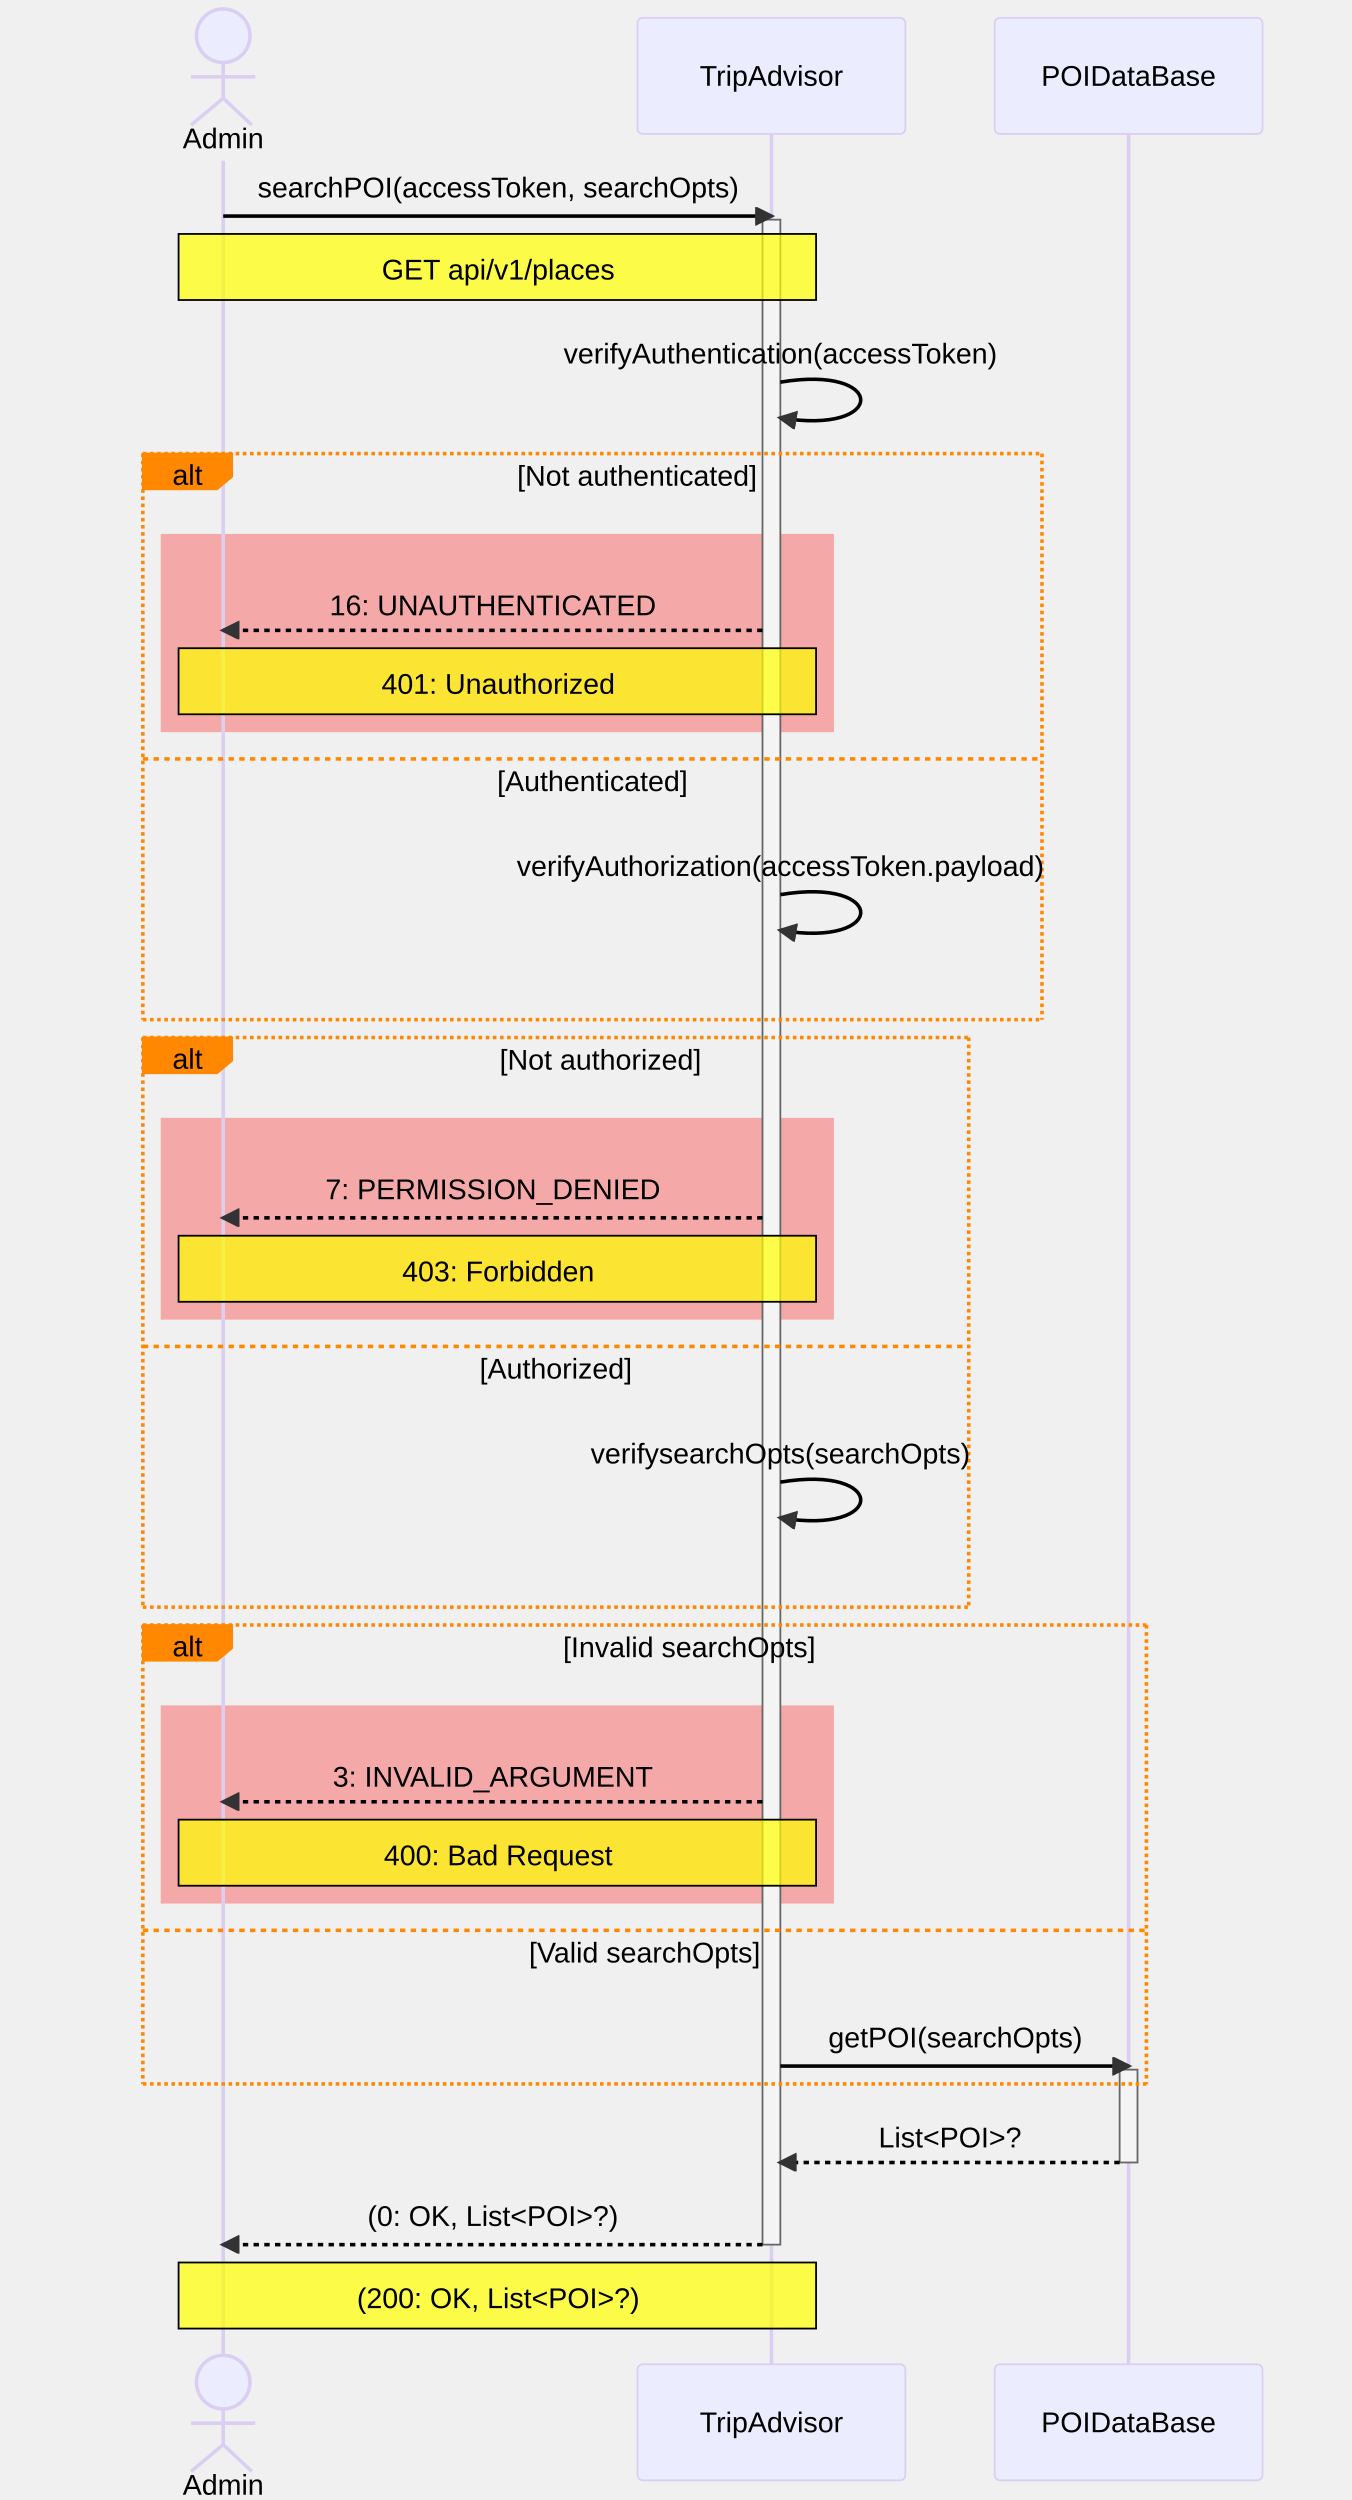
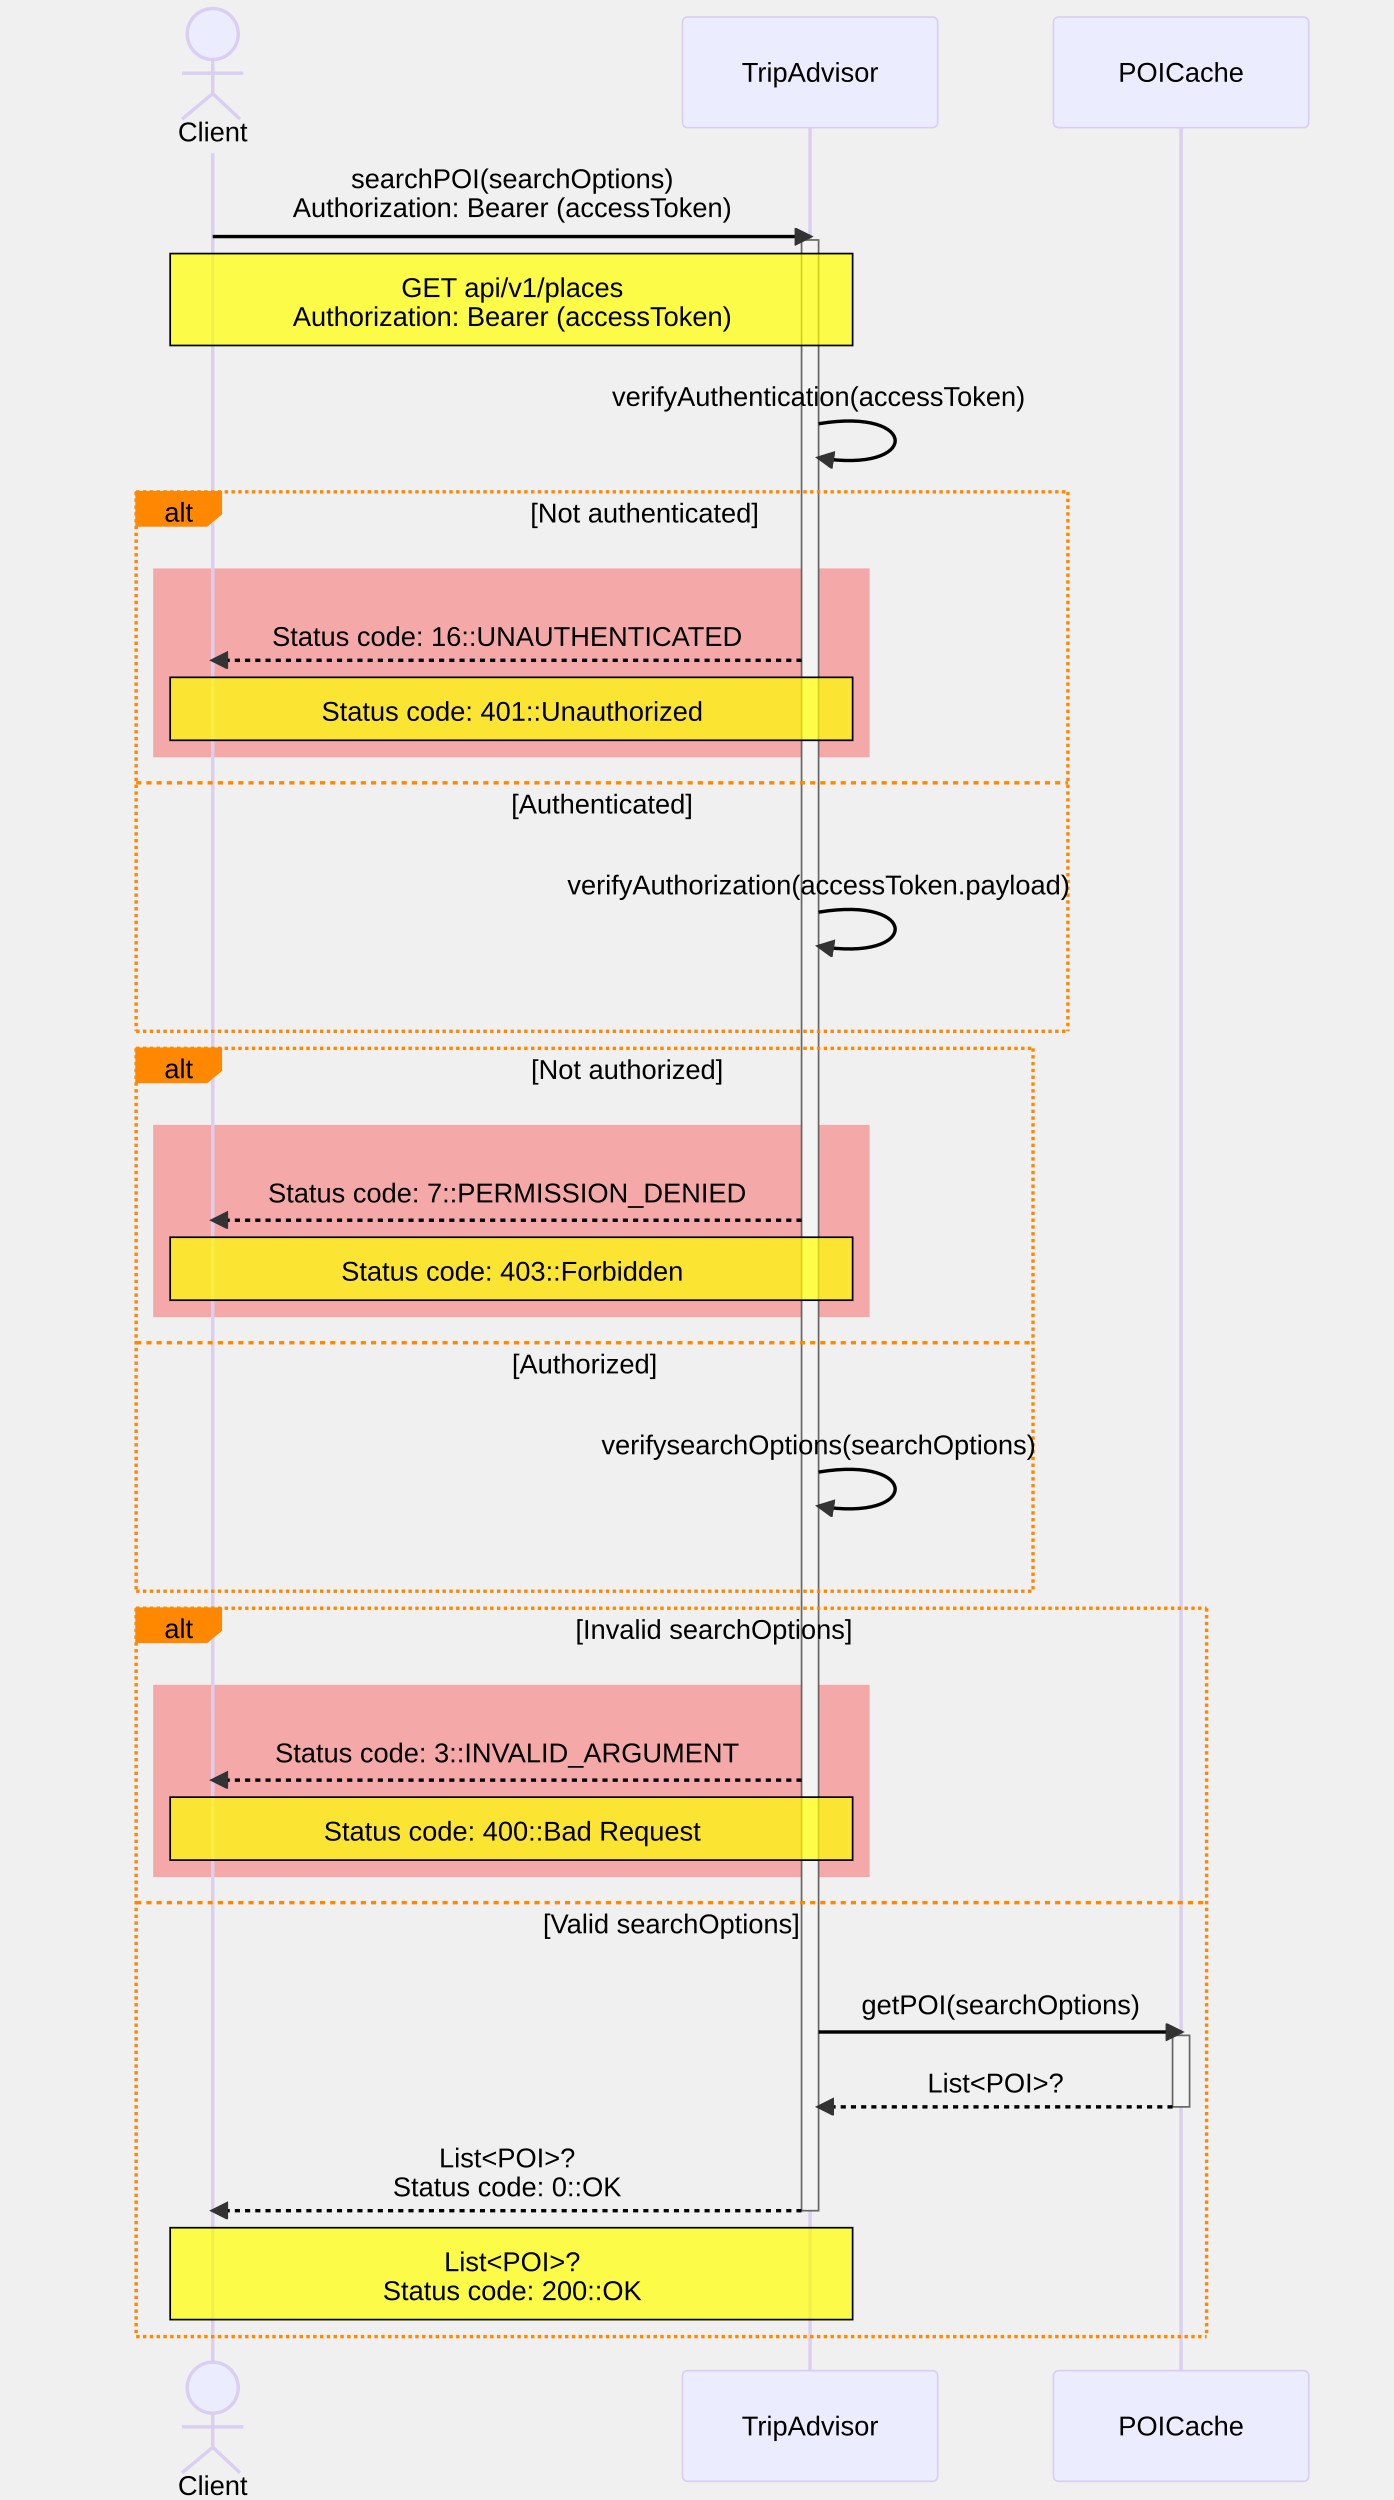
- <svg xmlns="http://www.w3.org/2000/svg" aria-roledescription="sequence" viewBox="-50 -10 757 1400" style="max-width: 757px; background-color: white;" width="100%" id="mermaid-1677500762361">
-   <rect class="rect" height="111" width="377" fill="rgba(255, 0, 0, 0.3)" y="945" x="40" />
-   <rect class="rect" height="113" width="377" fill="rgba(255, 0, 0, 0.3)" y="616" x="40" />
-   <rect class="rect" height="111" width="377" fill="rgba(255, 0, 0, 0.3)" y="289" x="40" />
-   <style>#mermaid-1677500762361{font-family:"trebuchet ms",verdana,arial,sans-serif;font-size:16px;fill:#333;}#mermaid-1677500762361 .error-icon{fill:#552222;}#mermaid-1677500762361 .error-text{fill:#552222;stroke:#552222;}#mermaid-1677500762361 .edge-thickness-normal{stroke-width:2px;}#mermaid-1677500762361 .edge-thickness-thick{stroke-width:3.5px;}#mermaid-1677500762361 .edge-pattern-solid{stroke-dasharray:0;}#mermaid-1677500762361 .edge-pattern-dashed{stroke-dasharray:3;}#mermaid-1677500762361 .edge-pattern-dotted{stroke-dasharray:2;}#mermaid-1677500762361 .marker{fill:#333333;stroke:#333333;}#mermaid-1677500762361 .marker.cross{stroke:#333333;}#mermaid-1677500762361 svg{font-family:"trebuchet ms",verdana,arial,sans-serif;font-size:16px;}#mermaid-1677500762361 .actor{stroke:hsl(259.626, 59.777%, 87.902%);fill:#ECECFF;}#mermaid-1677500762361 text.actor&gt;tspan{fill:black;stroke:none;}#mermaid-1677500762361 .actor-line{stroke:grey;}#mermaid-1677500762361 .messageLine0{stroke-width:1.5;stroke-dasharray:none;stroke:#333;}#mermaid-1677500762361 .messageLine1{stroke-width:1.5;stroke-dasharray:2,2;stroke:#333;}#mermaid-1677500762361 #arrowhead path{fill:#333;stroke:#333;}#mermaid-1677500762361 .sequenceNumber{fill:white;}#mermaid-1677500762361 #sequencenumber{fill:#333;}#mermaid-1677500762361 #crosshead path{fill:#333;stroke:#333;}#mermaid-1677500762361 .messageText{fill:#333;stroke:none;}#mermaid-1677500762361 .labelBox{stroke:hsl(259.626, 59.777%, 87.902%);fill:#ECECFF;}#mermaid-1677500762361 .labelText,#mermaid-1677500762361 .labelText&gt;tspan{fill:black;stroke:none;}#mermaid-1677500762361 .loopText,#mermaid-1677500762361 .loopText&gt;tspan{fill:black;stroke:none;}#mermaid-1677500762361 .loopLine{stroke-width:2px;stroke-dasharray:2,2;stroke:hsl(259.626, 59.777%, 87.902%);fill:hsl(259.626, 59.777%, 87.902%);}#mermaid-1677500762361 .note{stroke:#aaaa33;fill:#fff5ad;}#mermaid-1677500762361 .noteText,#mermaid-1677500762361 .noteText&gt;tspan{fill:black;stroke:none;}#mermaid-1677500762361 .activation0{fill:#f4f4f4;stroke:#666;}#mermaid-1677500762361 .activation1{fill:#f4f4f4;stroke:#666;}#mermaid-1677500762361 .activation2{fill:#f4f4f4;stroke:#666;}#mermaid-1677500762361 .actorPopupMenu{position:absolute;}#mermaid-1677500762361 .actorPopupMenuPanel{position:absolute;fill:#ECECFF;box-shadow:0px 8px 16px 0px rgba(0,0,0,0.2);filter:drop-shadow(3px 5px 2px rgb(0 0 0 / 0.4));}#mermaid-1677500762361 .actor-man line{stroke:hsl(259.626, 59.777%, 87.902%);fill:#ECECFF;}#mermaid-1677500762361 .actor-man circle,#mermaid-1677500762361 line{stroke:hsl(259.626, 59.777%, 87.902%);fill:#ECECFF;stroke-width:2px;}#mermaid-1677500762361 :root{--mermaid-font-family:"trebuchet ms",verdana,arial,sans-serif;}</style>
+ <svg xmlns="http://www.w3.org/2000/svg" aria-roledescription="sequence" viewBox="-50 -10 819 1469" style="max-width: 819px; background-color: white;" width="100%" id="mermaid-1678022593356">
+   <rect class="rect" height="113" width="421" fill="rgba(255, 0, 0, 0.3)" y="980" x="40" />
+   <rect class="rect" height="113" width="421" fill="rgba(255, 0, 0, 0.3)" y="651" x="40" />
+   <rect class="rect" height="111" width="421" fill="rgba(255, 0, 0, 0.3)" y="324" x="40" />
+   <style>#mermaid-1678022593356{font-family:"trebuchet ms",verdana,arial,sans-serif;font-size:16px;fill:#333;}#mermaid-1678022593356 .error-icon{fill:#552222;}#mermaid-1678022593356 .error-text{fill:#552222;stroke:#552222;}#mermaid-1678022593356 .edge-thickness-normal{stroke-width:2px;}#mermaid-1678022593356 .edge-thickness-thick{stroke-width:3.5px;}#mermaid-1678022593356 .edge-pattern-solid{stroke-dasharray:0;}#mermaid-1678022593356 .edge-pattern-dashed{stroke-dasharray:3;}#mermaid-1678022593356 .edge-pattern-dotted{stroke-dasharray:2;}#mermaid-1678022593356 .marker{fill:#333333;stroke:#333333;}#mermaid-1678022593356 .marker.cross{stroke:#333333;}#mermaid-1678022593356 svg{font-family:"trebuchet ms",verdana,arial,sans-serif;font-size:16px;}#mermaid-1678022593356 .actor{stroke:hsl(259.626, 59.777%, 87.902%);fill:#ECECFF;}#mermaid-1678022593356 text.actor&gt;tspan{fill:black;stroke:none;}#mermaid-1678022593356 .actor-line{stroke:grey;}#mermaid-1678022593356 .messageLine0{stroke-width:1.5;stroke-dasharray:none;stroke:#333;}#mermaid-1678022593356 .messageLine1{stroke-width:1.5;stroke-dasharray:2,2;stroke:#333;}#mermaid-1678022593356 #arrowhead path{fill:#333;stroke:#333;}#mermaid-1678022593356 .sequenceNumber{fill:white;}#mermaid-1678022593356 #sequencenumber{fill:#333;}#mermaid-1678022593356 #crosshead path{fill:#333;stroke:#333;}#mermaid-1678022593356 .messageText{fill:#333;stroke:none;}#mermaid-1678022593356 .labelBox{stroke:hsl(259.626, 59.777%, 87.902%);fill:#ECECFF;}#mermaid-1678022593356 .labelText,#mermaid-1678022593356 .labelText&gt;tspan{fill:black;stroke:none;}#mermaid-1678022593356 .loopText,#mermaid-1678022593356 .loopText&gt;tspan{fill:black;stroke:none;}#mermaid-1678022593356 .loopLine{stroke-width:2px;stroke-dasharray:2,2;stroke:hsl(259.626, 59.777%, 87.902%);fill:hsl(259.626, 59.777%, 87.902%);}#mermaid-1678022593356 .note{stroke:#aaaa33;fill:#fff5ad;}#mermaid-1678022593356 .noteText,#mermaid-1678022593356 .noteText&gt;tspan{fill:black;stroke:none;}#mermaid-1678022593356 .activation0{fill:#f4f4f4;stroke:#666;}#mermaid-1678022593356 .activation1{fill:#f4f4f4;stroke:#666;}#mermaid-1678022593356 .activation2{fill:#f4f4f4;stroke:#666;}#mermaid-1678022593356 .actorPopupMenu{position:absolute;}#mermaid-1678022593356 .actorPopupMenuPanel{position:absolute;fill:#ECECFF;box-shadow:0px 8px 16px 0px rgba(0,0,0,0.2);filter:drop-shadow(3px 5px 2px rgb(0 0 0 / 0.4));}#mermaid-1678022593356 .actor-man line{stroke:hsl(259.626, 59.777%, 87.902%);fill:#ECECFF;}#mermaid-1678022593356 .actor-man circle,#mermaid-1678022593356 line{stroke:hsl(259.626, 59.777%, 87.902%);fill:#ECECFF;stroke-width:2px;}#mermaid-1678022593356 :root{--mermaid-font-family:"trebuchet ms",verdana,arial,sans-serif;}</style>
  <g />
  <defs>
    <symbol height="24" width="24" id="computer">
      <path d="M2 2v13h20v-13h-20zm18 11h-16v-9h16v9zm-10.228 6l.466-1h3.524l.467 1h-4.457zm14.228 3h-24l2-6h2.104l-1.33 4h18.45l-1.297-4h2.073l2 6zm-5-10h-14v-7h14v7z" transform="scale(.5)" />
    </symbol>
  </defs>
  <defs>
    <symbol clip-rule="evenodd" fill-rule="evenodd" id="database">
      <path d="M12.258.001l.256.004.255.005.253.008.251.01.249.012.247.015.246.016.242.019.241.02.239.023.236.024.233.027.231.028.229.031.225.032.223.034.22.036.217.038.214.04.211.041.208.043.205.045.201.046.198.048.194.05.191.051.187.053.183.054.18.056.175.057.172.059.168.06.163.061.16.063.155.064.15.066.074.033.073.033.071.034.07.034.069.035.068.035.067.035.066.035.064.036.064.036.062.036.06.036.06.037.058.037.058.037.055.038.055.038.053.038.052.038.051.039.05.039.048.039.047.039.045.04.044.04.043.04.041.04.04.041.039.041.037.041.036.041.034.041.033.042.032.042.03.042.029.042.027.042.026.043.024.043.023.043.021.043.02.043.018.044.017.043.015.044.013.044.012.044.011.045.009.044.007.045.006.045.004.045.002.045.001.045v17l-.001.045-.002.045-.004.045-.006.045-.007.045-.009.044-.011.045-.012.044-.013.044-.015.044-.017.043-.018.044-.02.043-.021.043-.023.043-.024.043-.026.043-.027.042-.029.042-.03.042-.032.042-.033.042-.034.041-.036.041-.037.041-.039.041-.04.041-.041.04-.043.04-.044.04-.045.04-.047.039-.048.039-.05.039-.051.039-.052.038-.053.038-.055.038-.055.038-.058.037-.058.037-.06.037-.06.036-.062.036-.064.036-.064.036-.066.035-.067.035-.068.035-.069.035-.07.034-.071.034-.073.033-.074.033-.15.066-.155.064-.16.063-.163.061-.168.06-.172.059-.175.057-.18.056-.183.054-.187.053-.191.051-.194.05-.198.048-.201.046-.205.045-.208.043-.211.041-.214.04-.217.038-.22.036-.223.034-.225.032-.229.031-.231.028-.233.027-.236.024-.239.023-.241.02-.242.019-.246.016-.247.015-.249.012-.251.01-.253.008-.255.005-.256.004-.258.001-.258-.001-.256-.004-.255-.005-.253-.008-.251-.01-.249-.012-.247-.015-.245-.016-.243-.019-.241-.02-.238-.023-.236-.024-.234-.027-.231-.028-.228-.031-.226-.032-.223-.034-.22-.036-.217-.038-.214-.04-.211-.041-.208-.043-.204-.045-.201-.046-.198-.048-.195-.05-.19-.051-.187-.053-.184-.054-.179-.056-.176-.057-.172-.059-.167-.06-.164-.061-.159-.063-.155-.064-.151-.066-.074-.033-.072-.033-.072-.034-.07-.034-.069-.035-.068-.035-.067-.035-.066-.035-.064-.036-.063-.036-.062-.036-.061-.036-.06-.037-.058-.037-.057-.037-.056-.038-.055-.038-.053-.038-.052-.038-.051-.039-.049-.039-.049-.039-.046-.039-.046-.04-.044-.04-.043-.04-.041-.04-.04-.041-.039-.041-.037-.041-.036-.041-.034-.041-.033-.042-.032-.042-.03-.042-.029-.042-.027-.042-.026-.043-.024-.043-.023-.043-.021-.043-.02-.043-.018-.044-.017-.043-.015-.044-.013-.044-.012-.044-.011-.045-.009-.044-.007-.045-.006-.045-.004-.045-.002-.045-.001-.045v-17l.001-.045.002-.045.004-.045.006-.045.007-.045.009-.044.011-.045.012-.044.013-.044.015-.044.017-.043.018-.044.02-.043.021-.043.023-.043.024-.043.026-.043.027-.042.029-.042.03-.042.032-.042.033-.042.034-.041.036-.041.037-.041.039-.041.04-.041.041-.04.043-.04.044-.04.046-.04.046-.039.049-.039.049-.039.051-.039.052-.038.053-.038.055-.038.056-.038.057-.037.058-.037.06-.037.061-.036.062-.036.063-.036.064-.036.066-.035.067-.035.068-.035.069-.035.07-.034.072-.034.072-.033.074-.033.151-.066.155-.064.159-.063.164-.061.167-.06.172-.059.176-.057.179-.056.184-.054.187-.053.19-.051.195-.05.198-.048.201-.046.204-.045.208-.043.211-.041.214-.04.217-.038.22-.036.223-.034.226-.032.228-.031.231-.028.234-.027.236-.024.238-.023.241-.02.243-.019.245-.016.247-.015.249-.012.251-.01.253-.008.255-.005.256-.004.258-.001.258.001zm-9.258 20.499v.01l.001.021.003.021.004.022.005.021.006.022.007.022.009.023.01.022.011.023.012.023.013.023.015.023.016.024.017.023.018.024.019.024.021.024.022.025.023.024.024.025.052.049.056.05.061.051.066.051.07.051.075.051.079.052.084.052.088.052.092.052.097.052.102.051.105.052.11.052.114.051.119.051.123.051.127.05.131.05.135.05.139.048.144.049.147.047.152.047.155.047.16.045.163.045.167.043.171.043.176.041.178.041.183.039.187.039.19.037.194.035.197.035.202.033.204.031.209.03.212.029.216.027.219.025.222.024.226.021.23.02.233.018.236.016.24.015.243.012.246.01.249.008.253.005.256.004.259.001.26-.001.257-.004.254-.005.25-.008.247-.011.244-.012.241-.014.237-.016.233-.018.231-.021.226-.021.224-.024.22-.026.216-.027.212-.028.21-.031.205-.031.202-.034.198-.034.194-.036.191-.037.187-.039.183-.04.179-.04.175-.042.172-.043.168-.044.163-.045.16-.046.155-.046.152-.047.148-.048.143-.049.139-.049.136-.05.131-.05.126-.05.123-.051.118-.052.114-.051.11-.052.106-.052.101-.052.096-.052.092-.052.088-.053.083-.051.079-.052.074-.052.07-.051.065-.051.06-.051.056-.05.051-.05.023-.024.023-.025.021-.024.02-.024.019-.024.018-.024.017-.024.015-.023.014-.024.013-.023.012-.023.01-.023.01-.022.008-.022.006-.022.006-.022.004-.022.004-.021.001-.021.001-.021v-4.127l-.077.055-.08.053-.083.054-.085.053-.087.052-.09.052-.093.051-.095.05-.097.05-.1.049-.102.049-.105.048-.106.047-.109.047-.111.046-.114.045-.115.045-.118.044-.12.043-.122.042-.124.042-.126.041-.128.04-.13.04-.132.038-.134.038-.135.037-.138.037-.139.035-.142.035-.143.034-.144.033-.147.032-.148.031-.15.03-.151.03-.153.029-.154.027-.156.027-.158.026-.159.025-.161.024-.162.023-.163.022-.165.021-.166.02-.167.019-.169.018-.169.017-.171.016-.173.015-.173.014-.175.013-.175.012-.177.011-.178.01-.179.008-.179.008-.181.006-.182.005-.182.004-.184.003-.184.002h-.37l-.184-.002-.184-.003-.182-.004-.182-.005-.181-.006-.179-.008-.179-.008-.178-.01-.176-.011-.176-.012-.175-.013-.173-.014-.172-.015-.171-.016-.17-.017-.169-.018-.167-.019-.166-.02-.165-.021-.163-.022-.162-.023-.161-.024-.159-.025-.157-.026-.156-.027-.155-.027-.153-.029-.151-.03-.15-.03-.148-.031-.146-.032-.145-.033-.143-.034-.141-.035-.14-.035-.137-.037-.136-.037-.134-.038-.132-.038-.13-.04-.128-.04-.126-.041-.124-.042-.122-.042-.12-.044-.117-.043-.116-.045-.113-.045-.112-.046-.109-.047-.106-.047-.105-.048-.102-.049-.1-.049-.097-.05-.095-.05-.093-.052-.09-.051-.087-.052-.085-.053-.083-.054-.08-.054-.077-.054v4.127zm0-5.654v.011l.001.021.003.021.004.021.005.022.006.022.007.022.009.022.01.022.011.023.012.023.013.023.015.024.016.023.017.024.018.024.019.024.021.024.022.024.023.025.024.024.052.05.056.05.061.05.066.051.07.051.075.052.079.051.084.052.088.052.092.052.097.052.102.052.105.052.11.051.114.051.119.052.123.05.127.051.131.05.135.049.139.049.144.048.147.048.152.047.155.046.16.045.163.045.167.044.171.042.176.042.178.04.183.04.187.038.19.037.194.036.197.034.202.033.204.032.209.03.212.028.216.027.219.025.222.024.226.022.23.02.233.018.236.016.24.014.243.012.246.01.249.008.253.006.256.003.259.001.26-.001.257-.003.254-.006.25-.008.247-.01.244-.012.241-.015.237-.016.233-.018.231-.02.226-.022.224-.024.22-.025.216-.027.212-.029.21-.03.205-.032.202-.033.198-.035.194-.036.191-.037.187-.039.183-.039.179-.041.175-.042.172-.043.168-.044.163-.045.16-.045.155-.047.152-.047.148-.048.143-.048.139-.05.136-.049.131-.05.126-.051.123-.051.118-.051.114-.052.11-.052.106-.052.101-.052.096-.052.092-.052.088-.052.083-.052.079-.052.074-.051.07-.052.065-.051.06-.05.056-.051.051-.049.023-.025.023-.024.021-.025.02-.024.019-.024.018-.024.017-.024.015-.023.014-.023.013-.024.012-.022.01-.023.01-.023.008-.022.006-.022.006-.022.004-.021.004-.022.001-.021.001-.021v-4.139l-.077.054-.08.054-.083.054-.085.052-.087.053-.09.051-.093.051-.095.051-.097.05-.1.049-.102.049-.105.048-.106.047-.109.047-.111.046-.114.045-.115.044-.118.044-.12.044-.122.042-.124.042-.126.041-.128.04-.13.039-.132.039-.134.038-.135.037-.138.036-.139.036-.142.035-.143.033-.144.033-.147.033-.148.031-.15.03-.151.03-.153.028-.154.028-.156.027-.158.026-.159.025-.161.024-.162.023-.163.022-.165.021-.166.02-.167.019-.169.018-.169.017-.171.016-.173.015-.173.014-.175.013-.175.012-.177.011-.178.009-.179.009-.179.007-.181.007-.182.005-.182.004-.184.003-.184.002h-.37l-.184-.002-.184-.003-.182-.004-.182-.005-.181-.007-.179-.007-.179-.009-.178-.009-.176-.011-.176-.012-.175-.013-.173-.014-.172-.015-.171-.016-.17-.017-.169-.018-.167-.019-.166-.02-.165-.021-.163-.022-.162-.023-.161-.024-.159-.025-.157-.026-.156-.027-.155-.028-.153-.028-.151-.03-.15-.03-.148-.031-.146-.033-.145-.033-.143-.033-.141-.035-.14-.036-.137-.036-.136-.037-.134-.038-.132-.039-.13-.039-.128-.04-.126-.041-.124-.042-.122-.043-.12-.043-.117-.044-.116-.044-.113-.046-.112-.046-.109-.046-.106-.047-.105-.048-.102-.049-.1-.049-.097-.05-.095-.051-.093-.051-.09-.051-.087-.053-.085-.052-.083-.054-.08-.054-.077-.054v4.139zm0-5.666v.011l.001.02.003.022.004.021.005.022.006.021.007.022.009.023.01.022.011.023.012.023.013.023.015.023.016.024.017.024.018.023.019.024.021.025.022.024.023.024.024.025.052.05.056.05.061.05.066.051.07.051.075.052.079.051.084.052.088.052.092.052.097.052.102.052.105.051.11.052.114.051.119.051.123.051.127.05.131.05.135.05.139.049.144.048.147.048.152.047.155.046.16.045.163.045.167.043.171.043.176.042.178.04.183.04.187.038.19.037.194.036.197.034.202.033.204.032.209.03.212.028.216.027.219.025.222.024.226.021.23.02.233.018.236.017.24.014.243.012.246.01.249.008.253.006.256.003.259.001.26-.001.257-.003.254-.006.25-.008.247-.01.244-.013.241-.014.237-.016.233-.018.231-.02.226-.022.224-.024.22-.025.216-.027.212-.029.21-.03.205-.032.202-.033.198-.035.194-.036.191-.037.187-.039.183-.039.179-.041.175-.042.172-.043.168-.044.163-.045.16-.045.155-.047.152-.047.148-.048.143-.049.139-.049.136-.049.131-.051.126-.05.123-.051.118-.052.114-.051.11-.052.106-.052.101-.052.096-.052.092-.052.088-.052.083-.052.079-.052.074-.052.07-.051.065-.051.06-.051.056-.05.051-.049.023-.025.023-.025.021-.024.02-.024.019-.024.018-.024.017-.024.015-.023.014-.024.013-.023.012-.023.01-.022.01-.023.008-.022.006-.022.006-.022.004-.022.004-.021.001-.021.001-.021v-4.153l-.077.054-.08.054-.083.053-.085.053-.087.053-.09.051-.093.051-.095.051-.097.05-.1.049-.102.048-.105.048-.106.048-.109.046-.111.046-.114.046-.115.044-.118.044-.12.043-.122.043-.124.042-.126.041-.128.04-.13.039-.132.039-.134.038-.135.037-.138.036-.139.036-.142.034-.143.034-.144.033-.147.032-.148.032-.15.03-.151.03-.153.028-.154.028-.156.027-.158.026-.159.024-.161.024-.162.023-.163.023-.165.021-.166.02-.167.019-.169.018-.169.017-.171.016-.173.015-.173.014-.175.013-.175.012-.177.01-.178.01-.179.009-.179.007-.181.006-.182.006-.182.004-.184.003-.184.001-.185.001-.185-.001-.184-.001-.184-.003-.182-.004-.182-.006-.181-.006-.179-.007-.179-.009-.178-.01-.176-.01-.176-.012-.175-.013-.173-.014-.172-.015-.171-.016-.17-.017-.169-.018-.167-.019-.166-.02-.165-.021-.163-.023-.162-.023-.161-.024-.159-.024-.157-.026-.156-.027-.155-.028-.153-.028-.151-.03-.15-.03-.148-.032-.146-.032-.145-.033-.143-.034-.141-.034-.14-.036-.137-.036-.136-.037-.134-.038-.132-.039-.13-.039-.128-.041-.126-.041-.124-.041-.122-.043-.12-.043-.117-.044-.116-.044-.113-.046-.112-.046-.109-.046-.106-.048-.105-.048-.102-.048-.1-.05-.097-.049-.095-.051-.093-.051-.09-.052-.087-.052-.085-.053-.083-.053-.08-.054-.077-.054v4.153zm8.74-8.179l-.257.004-.254.005-.25.008-.247.011-.244.012-.241.014-.237.016-.233.018-.231.021-.226.022-.224.023-.22.026-.216.027-.212.028-.21.031-.205.032-.202.033-.198.034-.194.036-.191.038-.187.038-.183.04-.179.041-.175.042-.172.043-.168.043-.163.045-.16.046-.155.046-.152.048-.148.048-.143.048-.139.049-.136.05-.131.05-.126.051-.123.051-.118.051-.114.052-.11.052-.106.052-.101.052-.096.052-.092.052-.088.052-.083.052-.079.052-.074.051-.07.052-.065.051-.06.05-.056.05-.051.05-.023.025-.023.024-.021.024-.02.025-.019.024-.018.024-.017.023-.015.024-.014.023-.013.023-.012.023-.01.023-.01.022-.008.022-.006.023-.006.021-.004.022-.004.021-.001.021-.001.021.001.021.001.021.004.021.004.022.006.021.006.023.008.022.01.022.01.023.012.023.013.023.014.023.015.024.017.023.018.024.019.024.02.025.021.024.023.024.023.025.051.05.056.05.06.05.065.051.07.052.074.051.079.052.083.052.088.052.092.052.096.052.101.052.106.052.11.052.114.052.118.051.123.051.126.051.131.05.136.05.139.049.143.048.148.048.152.048.155.046.16.046.163.045.168.043.172.043.175.042.179.041.183.04.187.038.191.038.194.036.198.034.202.033.205.032.21.031.212.028.216.027.22.026.224.023.226.022.231.021.233.018.237.016.241.014.244.012.247.011.25.008.254.005.257.004.26.001.26-.001.257-.004.254-.005.25-.008.247-.011.244-.012.241-.014.237-.016.233-.018.231-.021.226-.022.224-.023.22-.026.216-.027.212-.028.21-.031.205-.032.202-.033.198-.034.194-.036.191-.038.187-.038.183-.04.179-.041.175-.042.172-.043.168-.043.163-.045.16-.046.155-.046.152-.048.148-.048.143-.048.139-.049.136-.05.131-.05.126-.051.123-.051.118-.051.114-.052.11-.052.106-.052.101-.052.096-.052.092-.052.088-.052.083-.052.079-.052.074-.051.07-.052.065-.051.06-.05.056-.05.051-.05.023-.025.023-.024.021-.024.02-.025.019-.024.018-.024.017-.023.015-.024.014-.023.013-.023.012-.023.01-.023.01-.022.008-.022.006-.023.006-.021.004-.022.004-.021.001-.021.001-.021-.001-.021-.001-.021-.004-.021-.004-.022-.006-.021-.006-.023-.008-.022-.01-.022-.01-.023-.012-.023-.013-.023-.014-.023-.015-.024-.017-.023-.018-.024-.019-.024-.02-.025-.021-.024-.023-.024-.023-.025-.051-.05-.056-.05-.06-.05-.065-.051-.07-.052-.074-.051-.079-.052-.083-.052-.088-.052-.092-.052-.096-.052-.101-.052-.106-.052-.11-.052-.114-.052-.118-.051-.123-.051-.126-.051-.131-.05-.136-.05-.139-.049-.143-.048-.148-.048-.152-.048-.155-.046-.16-.046-.163-.045-.168-.043-.172-.043-.175-.042-.179-.041-.183-.04-.187-.038-.191-.038-.194-.036-.198-.034-.202-.033-.205-.032-.21-.031-.212-.028-.216-.027-.22-.026-.224-.023-.226-.022-.231-.021-.233-.018-.237-.016-.241-.014-.244-.012-.247-.011-.25-.008-.254-.005-.257-.004-.26-.001-.26.001z" transform="scale(.5)" />
    </symbol>
  </defs>
  <defs>
    <symbol height="24" width="24" id="clock">
      <path d="M12 2c5.514 0 10 4.486 10 10s-4.486 10-10 10-10-4.486-10-10 4.486-10 10-10zm0-2c-6.627 0-12 5.373-12 12s5.373 12 12 12 12-5.373 12-12-5.373-12-12-12zm5.848 12.459c.202.038.202.333.001.372-1.907.361-6.045 1.111-6.547 1.111-.719 0-1.301-.582-1.301-1.301 0-.512.77-5.447 1.125-7.445.034-.192.312-.181.343.014l.985 6.238 5.394 1.011z" transform="scale(.5)" />
    </symbol>
  </defs>
-   <line stroke="#999" stroke-width="0.5px" class="200" y2="1334" x2="75" y1="80" x1="75" id="actor0" />
+   <line stroke="#999" stroke-width="0.5px" class="200" y2="1403" x2="75" y1="80" x1="75" id="actor0" />
  <g class="actor-man">
    <line y2="45" x2="75" y1="25" x1="75" id="actor-man-torso0" />
    <line y2="33" x2="93" y1="33" x1="57" id="actor-man-arms0" />
    <line y2="45" x2="75" y1="60" x1="57" />
    <line y2="60" x2="91" y1="45" x1="75" />
    <circle height="65" width="150" r="15" cy="10" cx="75" />
    <text style="text-anchor: middle; font-size: 16px; font-weight: 400;" class="actor" alignment-baseline="central" dominant-baseline="central" y="67.5" x="75">
-       <tspan dy="0" x="75">Admin</tspan>
-     </text>
-   </g>
-   <g>
-     <line stroke="#999" stroke-width="0.5px" class="200" y2="1334" x2="382" y1="5" x1="382" id="actor1" />
+       <tspan dy="0" x="75">Client</tspan>
+     </text>
+   </g>
+   <g>
+     <line stroke="#999" stroke-width="0.5px" class="200" y2="1403" x2="426" y1="5" x1="426" id="actor1" />
    <g id="root-1">
-       <rect class="actor" ry="3" rx="3" height="65" width="150" stroke="#666" fill="#eaeaea" y="0" x="307" />
-       <text style="text-anchor: middle; font-size: 16px; font-weight: 400;" class="actor" alignment-baseline="central" dominant-baseline="central" y="32.5" x="382">
-         <tspan dy="0" x="382">TripAdvisor</tspan>
+       <rect class="actor" ry="3" rx="3" height="65" width="150" stroke="#666" fill="#eaeaea" y="0" x="351" />
+       <text style="text-anchor: middle; font-size: 16px; font-weight: 400;" class="actor" alignment-baseline="central" dominant-baseline="central" y="32.5" x="426">
+         <tspan dy="0" x="426">TripAdvisor</tspan>
      </text>
    </g>
  </g>
  <g>
-     <line stroke="#999" stroke-width="0.5px" class="200" y2="1334" x2="582" y1="5" x1="582" id="actor2" />
+     <line stroke="#999" stroke-width="0.5px" class="200" y2="1403" x2="644" y1="5" x1="644" id="actor2" />
    <g id="root-2">
-       <rect class="actor" ry="3" rx="3" height="65" width="150" stroke="#666" fill="#eaeaea" y="0" x="507" />
-       <text style="text-anchor: middle; font-size: 16px; font-weight: 400;" class="actor" alignment-baseline="central" dominant-baseline="central" y="32.5" x="582">
-         <tspan dy="0" x="582">POIDataBase</tspan>
+       <rect class="actor" ry="3" rx="3" height="65" width="150" stroke="#666" fill="#eaeaea" y="0" x="569" />
+       <text style="text-anchor: middle; font-size: 16px; font-weight: 400;" class="actor" alignment-baseline="central" dominant-baseline="central" y="32.5" x="644">
+         <tspan dy="0" x="644">POICache</tspan>
      </text>
    </g>
  </g>
  <defs>
    <marker orient="auto" markerHeight="12" markerWidth="12" markerUnits="userSpaceOnUse" refY="5" refX="9" id="arrowhead">
      <path d="M 0 0 L 10 5 L 0 10 z" />
    </marker>
  </defs>
  <defs>
    <marker refY="5" refX="4" orient="auto" markerHeight="8" markerWidth="15" id="crosshead">
      <path style="stroke-dasharray: 0, 0;" d="M 1,2 L 6,7 M 6,2 L 1,7" stroke-width="1pt" stroke="#000000" fill="none" />
    </marker>
  </defs>
  <defs>
    <marker orient="auto" markerHeight="28" markerWidth="20" refY="7" refX="18" id="filled-head">
      <path d="M 18,7 L9,13 L14,7 L9,1 Z" />
    </marker>
  </defs>
  <defs>
    <marker orient="auto" markerHeight="40" markerWidth="60" refY="15" refX="15" id="sequencenumber">
      <circle r="6" cy="15" cx="15" />
    </marker>
  </defs>
  <g>
-     <rect class="activation0" ry="0" rx="0" height="1134" width="10" stroke="#666" fill="#EDF2AE" y="113" x="377" />
-   </g>
-   <g>
-     <rect class="note" ry="0" rx="0" height="37" width="357" stroke="#666" fill="#EDF2AE" y="121" x="50" />
-     <text style="font-size: 16px; font-weight: 400;" dy="1em" class="noteText" alignment-baseline="middle" dominant-baseline="middle" text-anchor="middle" y="126" x="229">
-       <tspan x="229">GET api/v1/places</tspan>
-     </text>
-   </g>
-   <g>
-     <rect class="note" ry="0" rx="0" height="37" width="357" stroke="#666" fill="#EDF2AE" y="353" x="50" />
-     <text style="font-size: 16px; font-weight: 400;" dy="1em" class="noteText" alignment-baseline="middle" dominant-baseline="middle" text-anchor="middle" y="358" x="229">
-       <tspan x="229">401: Unauthorized</tspan>
-     </text>
-   </g>
-   <g>
-     <line class="loopLine" y2="244" x2="533.5" y1="244" x1="30" />
-     <line class="loopLine" y2="561" x2="533.5" y1="244" x1="533.5" />
-     <line class="loopLine" y2="561" x2="533.5" y1="561" x1="30" />
-     <line class="loopLine" y2="561" x2="30" y1="244" x1="30" />
-     <line style="stroke-dasharray: 3, 3;" class="loopLine" y2="415" x2="533.5" y1="415" x1="30" />
-     <polygon class="labelBox" points="30,244 80,244 80,257 71.6,264 30,264" />
-     <text style="font-size: 16px; font-weight: 400;" class="labelText" alignment-baseline="middle" dominant-baseline="middle" text-anchor="middle" y="257" x="55">alt</text>
-     <text style="font-size: 16px; font-weight: 400;" class="loopText" text-anchor="middle" y="262" x="306.75">
-       <tspan x="306.75">[Not authenticated]</tspan>
-     </text>
-     <text style="font-size: 16px; font-weight: 400;" class="loopText" text-anchor="middle" y="433" x="281.75">[Authenticated]</text>
-   </g>
-   <g>
-     <rect class="note" ry="0" rx="0" height="37" width="357" stroke="#666" fill="#EDF2AE" y="682" x="50" />
-     <text style="font-size: 16px; font-weight: 400;" dy="1em" class="noteText" alignment-baseline="middle" dominant-baseline="middle" text-anchor="middle" y="687" x="229">
-       <tspan x="229">403: Forbidden</tspan>
-     </text>
-   </g>
-   <g>
-     <line class="loopLine" y2="571" x2="492.5" y1="571" x1="30" />
-     <line class="loopLine" y2="890" x2="492.5" y1="571" x1="492.5" />
-     <line class="loopLine" y2="890" x2="492.5" y1="890" x1="30" />
-     <line class="loopLine" y2="890" x2="30" y1="571" x1="30" />
-     <line style="stroke-dasharray: 3, 3;" class="loopLine" y2="744" x2="492.5" y1="744" x1="30" />
-     <polygon class="labelBox" points="30,571 80,571 80,584 71.6,591 30,591" />
-     <text style="font-size: 16px; font-weight: 400;" class="labelText" alignment-baseline="middle" dominant-baseline="middle" text-anchor="middle" y="584" x="55">alt</text>
-     <text style="font-size: 16px; font-weight: 400;" class="loopText" text-anchor="middle" y="589" x="286.25">
-       <tspan x="286.25">[Not authorized]</tspan>
-     </text>
-     <text style="font-size: 16px; font-weight: 400;" class="loopText" text-anchor="middle" y="762" x="261.25">[Authorized]</text>
-   </g>
-   <g>
-     <rect class="note" ry="0" rx="0" height="37" width="357" stroke="#666" fill="#EDF2AE" y="1009" x="50" />
-     <text style="font-size: 16px; font-weight: 400;" dy="1em" class="noteText" alignment-baseline="middle" dominant-baseline="middle" text-anchor="middle" y="1014" x="229">
-       <tspan x="229">400: Bad Request</tspan>
-     </text>
-   </g>
-   <g>
-     <rect class="activation0" ry="0" rx="0" height="52" width="10" stroke="#666" fill="#EDF2AE" y="1149" x="577" />
-   </g>
-   <g>
-     <line class="loopLine" y2="900" x2="592" y1="900" x1="30" />
-     <line class="loopLine" y2="1157" x2="592" y1="900" x1="592" />
-     <line class="loopLine" y2="1157" x2="592" y1="1157" x1="30" />
-     <line class="loopLine" y2="1157" x2="30" y1="900" x1="30" />
-     <line style="stroke-dasharray: 3, 3;" class="loopLine" y2="1071" x2="592" y1="1071" x1="30" />
-     <polygon class="labelBox" points="30,900 80,900 80,913 71.6,920 30,920" />
-     <text style="font-size: 16px; font-weight: 400;" class="labelText" alignment-baseline="middle" dominant-baseline="middle" text-anchor="middle" y="913" x="55">alt</text>
-     <text style="font-size: 16px; font-weight: 400;" class="loopText" text-anchor="middle" y="918" x="336">
-       <tspan x="336">[Invalid searchOpts]</tspan>
-     </text>
-     <text style="font-size: 16px; font-weight: 400;" class="loopText" text-anchor="middle" y="1089" x="311">[Valid searchOpts]</text>
-   </g>
-   <g>
-     <rect class="note" ry="0" rx="0" height="37" width="357" stroke="#666" fill="#EDF2AE" y="1257" x="50" />
-     <text style="font-size: 16px; font-weight: 400;" dy="1em" class="noteText" alignment-baseline="middle" dominant-baseline="middle" text-anchor="middle" y="1262" x="229">
-       <tspan x="229">(200: OK, List&lt;POI&gt;?)</tspan>
-     </text>
-   </g>
-   <text style="font-size: 16px; font-weight: 400;" dy="1em" class="messageText" alignment-baseline="middle" dominant-baseline="middle" text-anchor="middle" y="80" x="229">searchPOI(accessToken, searchOpts)</text>
-   <line style="fill: none;" marker-end="url(#arrowhead)" stroke="none" stroke-width="2" class="messageLine0" y2="111" x2="382" y1="111" x1="75" />
-   <text style="font-size: 16px; font-weight: 400;" dy="1em" class="messageText" alignment-baseline="middle" dominant-baseline="middle" text-anchor="middle" y="173" x="387">verifyAuthentication(accessToken)</text>
-   <path style="fill: none;" marker-end="url(#arrowhead)" stroke="none" stroke-width="2" class="messageLine0" d="M 387,204 C 447,194 447,234 387,224" />
-   <text style="font-size: 16px; font-weight: 400;" dy="1em" class="messageText" alignment-baseline="middle" dominant-baseline="middle" text-anchor="middle" y="314" x="226">16: UNAUTHENTICATED</text>
-   <line style="stroke-dasharray: 3, 3; fill: none;" marker-end="url(#arrowhead)" stroke="none" stroke-width="2" class="messageLine1" y2="343" x2="75" y1="343" x1="377" />
-   <text style="font-size: 16px; font-weight: 400;" dy="1em" class="messageText" alignment-baseline="middle" dominant-baseline="middle" text-anchor="middle" y="460" x="387">verifyAuthorization(accessToken.payload)</text>
-   <path style="fill: none;" marker-end="url(#arrowhead)" stroke="none" stroke-width="2" class="messageLine0" d="M 387,491 C 447,481 447,521 387,511" />
-   <text style="font-size: 16px; font-weight: 400;" dy="1em" class="messageText" alignment-baseline="middle" dominant-baseline="middle" text-anchor="middle" y="641" x="226">7: PERMISSION_DENIED</text>
-   <line style="stroke-dasharray: 3, 3; fill: none;" marker-end="url(#arrowhead)" stroke="none" stroke-width="2" class="messageLine1" y2="672" x2="75" y1="672" x1="377" />
-   <text style="font-size: 16px; font-weight: 400;" dy="1em" class="messageText" alignment-baseline="middle" dominant-baseline="middle" text-anchor="middle" y="789" x="387">verifysearchOpts(searchOpts)</text>
-   <path style="fill: none;" marker-end="url(#arrowhead)" stroke="none" stroke-width="2" class="messageLine0" d="M 387,820 C 447,810 447,850 387,840" />
-   <text style="font-size: 16px; font-weight: 400;" dy="1em" class="messageText" alignment-baseline="middle" dominant-baseline="middle" text-anchor="middle" y="970" x="226">3: INVALID_ARGUMENT</text>
-   <line style="stroke-dasharray: 3, 3; fill: none;" marker-end="url(#arrowhead)" stroke="none" stroke-width="2" class="messageLine1" y2="999" x2="75" y1="999" x1="377" />
-   <text style="font-size: 16px; font-weight: 400;" dy="1em" class="messageText" alignment-baseline="middle" dominant-baseline="middle" text-anchor="middle" y="1116" x="485">getPOI(searchOpts)</text>
-   <line style="fill: none;" marker-end="url(#arrowhead)" stroke="none" stroke-width="2" class="messageLine0" y2="1147" x2="582" y1="1147" x1="387" />
-   <text style="font-size: 16px; font-weight: 400;" dy="1em" class="messageText" alignment-baseline="middle" dominant-baseline="middle" text-anchor="middle" y="1172" x="482">List&lt;POI&gt;?</text>
-   <line style="stroke-dasharray: 3, 3; fill: none;" marker-end="url(#arrowhead)" stroke="none" stroke-width="2" class="messageLine1" y2="1201" x2="387" y1="1201" x1="577" />
-   <text style="font-size: 16px; font-weight: 400;" dy="1em" class="messageText" alignment-baseline="middle" dominant-baseline="middle" text-anchor="middle" y="1216" x="226">(0: OK, List&lt;POI&gt;?)</text>
-   <line style="stroke-dasharray: 3, 3; fill: none;" marker-end="url(#arrowhead)" stroke="none" stroke-width="2" class="messageLine1" y2="1247" x2="75" y1="1247" x1="377" />
+     <rect class="activation0" ry="0" rx="0" height="1158" width="10" stroke="#666" fill="#EDF2AE" y="131" x="421" />
+   </g>
+   <g>
+     <rect class="note" ry="0" rx="0" height="54" width="401" stroke="#666" fill="#EDF2AE" y="139" x="50" />
+     <text style="font-size: 16px; font-weight: 400;" dy="1em" class="noteText" alignment-baseline="middle" dominant-baseline="middle" text-anchor="middle" y="144" x="251">
+       <tspan x="251">GET api/v1/places</tspan>
+     </text>
+     <text style="font-size: 16px; font-weight: 400;" dy="1em" class="noteText" alignment-baseline="middle" dominant-baseline="middle" text-anchor="middle" y="161" x="251">
+       <tspan x="251">Authorization: Bearer (accessToken)</tspan>
+     </text>
+   </g>
+   <g>
+     <rect class="note" ry="0" rx="0" height="37" width="401" stroke="#666" fill="#EDF2AE" y="388" x="50" />
+     <text style="font-size: 16px; font-weight: 400;" dy="1em" class="noteText" alignment-baseline="middle" dominant-baseline="middle" text-anchor="middle" y="393" x="251">
+       <tspan x="251">Status code: 401::Unauthorized</tspan>
+     </text>
+   </g>
+   <g>
+     <line class="loopLine" y2="279" x2="577.5" y1="279" x1="30" />
+     <line class="loopLine" y2="596" x2="577.5" y1="279" x1="577.5" />
+     <line class="loopLine" y2="596" x2="577.5" y1="596" x1="30" />
+     <line class="loopLine" y2="596" x2="30" y1="279" x1="30" />
+     <line style="stroke-dasharray: 3, 3;" class="loopLine" y2="450" x2="577.5" y1="450" x1="30" />
+     <polygon class="labelBox" points="30,279 80,279 80,292 71.6,299 30,299" />
+     <text style="font-size: 16px; font-weight: 400;" class="labelText" alignment-baseline="middle" dominant-baseline="middle" text-anchor="middle" y="292" x="55">alt</text>
+     <text style="font-size: 16px; font-weight: 400;" class="loopText" text-anchor="middle" y="297" x="328.75">
+       <tspan x="328.75">[Not authenticated]</tspan>
+     </text>
+     <text style="font-size: 16px; font-weight: 400;" class="loopText" text-anchor="middle" y="468" x="303.75">[Authenticated]</text>
+   </g>
+   <g>
+     <rect class="note" ry="0" rx="0" height="37" width="401" stroke="#666" fill="#EDF2AE" y="717" x="50" />
+     <text style="font-size: 16px; font-weight: 400;" dy="1em" class="noteText" alignment-baseline="middle" dominant-baseline="middle" text-anchor="middle" y="722" x="251">
+       <tspan x="251">Status code: 403::Forbidden</tspan>
+     </text>
+   </g>
+   <g>
+     <line class="loopLine" y2="606" x2="557" y1="606" x1="30" />
+     <line class="loopLine" y2="925" x2="557" y1="606" x1="557" />
+     <line class="loopLine" y2="925" x2="557" y1="925" x1="30" />
+     <line class="loopLine" y2="925" x2="30" y1="606" x1="30" />
+     <line style="stroke-dasharray: 3, 3;" class="loopLine" y2="779" x2="557" y1="779" x1="30" />
+     <polygon class="labelBox" points="30,606 80,606 80,619 71.6,626 30,626" />
+     <text style="font-size: 16px; font-weight: 400;" class="labelText" alignment-baseline="middle" dominant-baseline="middle" text-anchor="middle" y="619" x="55">alt</text>
+     <text style="font-size: 16px; font-weight: 400;" class="loopText" text-anchor="middle" y="624" x="318.5">
+       <tspan x="318.5">[Not authorized]</tspan>
+     </text>
+     <text style="font-size: 16px; font-weight: 400;" class="loopText" text-anchor="middle" y="797" x="293.5">[Authorized]</text>
+   </g>
+   <g>
+     <rect class="note" ry="0" rx="0" height="37" width="401" stroke="#666" fill="#EDF2AE" y="1046" x="50" />
+     <text style="font-size: 16px; font-weight: 400;" dy="1em" class="noteText" alignment-baseline="middle" dominant-baseline="middle" text-anchor="middle" y="1051" x="251">
+       <tspan x="251">Status code: 400::Bad Request</tspan>
+     </text>
+   </g>
+   <g>
+     <rect class="activation0" ry="0" rx="0" height="42" width="10" stroke="#666" fill="#EDF2AE" y="1186" x="639" />
+   </g>
+   <g>
+     <rect class="note" ry="0" rx="0" height="54" width="401" stroke="#666" fill="#EDF2AE" y="1299" x="50" />
+     <text style="font-size: 16px; font-weight: 400;" dy="1em" class="noteText" alignment-baseline="middle" dominant-baseline="middle" text-anchor="middle" y="1304" x="251">
+       <tspan x="251">List&lt;POI&gt;?</tspan>
+     </text>
+     <text style="font-size: 16px; font-weight: 400;" dy="1em" class="noteText" alignment-baseline="middle" dominant-baseline="middle" text-anchor="middle" y="1321" x="251">
+       <tspan x="251">Status code: 200::OK</tspan>
+     </text>
+   </g>
+   <g>
+     <line class="loopLine" y2="935" x2="659" y1="935" x1="30" />
+     <line class="loopLine" y2="1363" x2="659" y1="935" x1="659" />
+     <line class="loopLine" y2="1363" x2="659" y1="1363" x1="30" />
+     <line class="loopLine" y2="1363" x2="30" y1="935" x1="30" />
+     <line style="stroke-dasharray: 3, 3;" class="loopLine" y2="1108" x2="659" y1="1108" x1="30" />
+     <polygon class="labelBox" points="30,935 80,935 80,948 71.6,955 30,955" />
+     <text style="font-size: 16px; font-weight: 400;" class="labelText" alignment-baseline="middle" dominant-baseline="middle" text-anchor="middle" y="948" x="55">alt</text>
+     <text style="font-size: 16px; font-weight: 400;" class="loopText" text-anchor="middle" y="953" x="369.5">
+       <tspan x="369.5">[Invalid searchOptions]</tspan>
+     </text>
+     <text style="font-size: 16px; font-weight: 400;" class="loopText" text-anchor="middle" y="1126" x="344.5">[Valid searchOptions]</text>
+   </g>
+   <text style="font-size: 16px; font-weight: 400;" dy="1em" class="messageText" alignment-baseline="middle" dominant-baseline="middle" text-anchor="middle" y="80" x="251">searchPOI(searchOptions)</text>
+   <text style="font-size: 16px; font-weight: 400;" dy="1em" class="messageText" alignment-baseline="middle" dominant-baseline="middle" text-anchor="middle" y="97" x="251">Authorization: Bearer (accessToken)</text>
+   <line style="fill: none;" marker-end="url(#arrowhead)" stroke="none" stroke-width="2" class="messageLine0" y2="129" x2="426" y1="129" x1="75" />
+   <text style="font-size: 16px; font-weight: 400;" dy="1em" class="messageText" alignment-baseline="middle" dominant-baseline="middle" text-anchor="middle" y="208" x="431">verifyAuthentication(accessToken)</text>
+   <path style="fill: none;" marker-end="url(#arrowhead)" stroke="none" stroke-width="2" class="messageLine0" d="M 431,239 C 491,229 491,269 431,259" />
+   <text style="font-size: 16px; font-weight: 400;" dy="1em" class="messageText" alignment-baseline="middle" dominant-baseline="middle" text-anchor="middle" y="349" x="248">Status code: 16::UNAUTHENTICATED</text>
+   <line style="stroke-dasharray: 3, 3; fill: none;" marker-end="url(#arrowhead)" stroke="none" stroke-width="2" class="messageLine1" y2="378" x2="75" y1="378" x1="421" />
+   <text style="font-size: 16px; font-weight: 400;" dy="1em" class="messageText" alignment-baseline="middle" dominant-baseline="middle" text-anchor="middle" y="495" x="431">verifyAuthorization(accessToken.payload)</text>
+   <path style="fill: none;" marker-end="url(#arrowhead)" stroke="none" stroke-width="2" class="messageLine0" d="M 431,526 C 491,516 491,556 431,546" />
+   <text style="font-size: 16px; font-weight: 400;" dy="1em" class="messageText" alignment-baseline="middle" dominant-baseline="middle" text-anchor="middle" y="676" x="248">Status code: 7::PERMISSION_DENIED</text>
+   <line style="stroke-dasharray: 3, 3; fill: none;" marker-end="url(#arrowhead)" stroke="none" stroke-width="2" class="messageLine1" y2="707" x2="75" y1="707" x1="421" />
+   <text style="font-size: 16px; font-weight: 400;" dy="1em" class="messageText" alignment-baseline="middle" dominant-baseline="middle" text-anchor="middle" y="824" x="431">verifysearchOptions(searchOptions)</text>
+   <path style="fill: none;" marker-end="url(#arrowhead)" stroke="none" stroke-width="2" class="messageLine0" d="M 431,855 C 491,845 491,885 431,875" />
+   <text style="font-size: 16px; font-weight: 400;" dy="1em" class="messageText" alignment-baseline="middle" dominant-baseline="middle" text-anchor="middle" y="1005" x="248">Status code: 3::INVALID_ARGUMENT</text>
+   <line style="stroke-dasharray: 3, 3; fill: none;" marker-end="url(#arrowhead)" stroke="none" stroke-width="2" class="messageLine1" y2="1036" x2="75" y1="1036" x1="421" />
+   <text style="font-size: 16px; font-weight: 400;" dy="1em" class="messageText" alignment-baseline="middle" dominant-baseline="middle" text-anchor="middle" y="1153" x="538">getPOI(searchOptions)</text>
+   <line style="fill: none;" marker-end="url(#arrowhead)" stroke="none" stroke-width="2" class="messageLine0" y2="1184" x2="644" y1="1184" x1="431" />
+   <text style="font-size: 16px; font-weight: 400;" dy="1em" class="messageText" alignment-baseline="middle" dominant-baseline="middle" text-anchor="middle" y="1199" x="535">List&lt;POI&gt;?</text>
+   <line style="stroke-dasharray: 3, 3; fill: none;" marker-end="url(#arrowhead)" stroke="none" stroke-width="2" class="messageLine1" y2="1228" x2="431" y1="1228" x1="639" />
+   <text style="font-size: 16px; font-weight: 400;" dy="1em" class="messageText" alignment-baseline="middle" dominant-baseline="middle" text-anchor="middle" y="1243" x="248">List&lt;POI&gt;?</text>
+   <text style="font-size: 16px; font-weight: 400;" dy="1em" class="messageText" alignment-baseline="middle" dominant-baseline="middle" text-anchor="middle" y="1260" x="248">Status code: 0::OK</text>
+   <line style="stroke-dasharray: 3, 3; fill: none;" marker-end="url(#arrowhead)" stroke="none" stroke-width="2" class="messageLine1" y2="1289" x2="75" y1="1289" x1="421" />
  <g class="actor-man">
-     <line y2="1359" x2="75" y1="1339" x1="75" id="actor-man-torso2" />
-     <line y2="1347" x2="93" y1="1347" x1="57" id="actor-man-arms2" />
-     <line y2="1359" x2="75" y1="1374" x1="57" />
-     <line y2="1374" x2="91" y1="1359" x1="75" />
-     <circle height="65" width="150" r="15" cy="1324" cx="75" />
-     <text style="text-anchor: middle; font-size: 16px; font-weight: 400;" class="actor" alignment-baseline="central" dominant-baseline="central" y="1381.5" x="75">
-       <tspan dy="0" x="75">Admin</tspan>
-     </text>
-   </g>
-   <g>
-     <rect class="actor" ry="3" rx="3" height="65" width="150" stroke="#666" fill="#eaeaea" y="1314" x="307" />
-     <text style="text-anchor: middle; font-size: 16px; font-weight: 400;" class="actor" alignment-baseline="central" dominant-baseline="central" y="1346.5" x="382">
-       <tspan dy="0" x="382">TripAdvisor</tspan>
-     </text>
-   </g>
-   <g>
-     <rect class="actor" ry="3" rx="3" height="65" width="150" stroke="#666" fill="#eaeaea" y="1314" x="507" />
-     <text style="text-anchor: middle; font-size: 16px; font-weight: 400;" class="actor" alignment-baseline="central" dominant-baseline="central" y="1346.5" x="582">
-       <tspan dy="0" x="582">POIDataBase</tspan>
+     <line y2="1428" x2="75" y1="1408" x1="75" id="actor-man-torso2" />
+     <line y2="1416" x2="93" y1="1416" x1="57" id="actor-man-arms2" />
+     <line y2="1428" x2="75" y1="1443" x1="57" />
+     <line y2="1443" x2="91" y1="1428" x1="75" />
+     <circle height="65" width="150" r="15" cy="1393" cx="75" />
+     <text style="text-anchor: middle; font-size: 16px; font-weight: 400;" class="actor" alignment-baseline="central" dominant-baseline="central" y="1450.5" x="75">
+       <tspan dy="0" x="75">Client</tspan>
+     </text>
+   </g>
+   <g>
+     <rect class="actor" ry="3" rx="3" height="65" width="150" stroke="#666" fill="#eaeaea" y="1383" x="351" />
+     <text style="text-anchor: middle; font-size: 16px; font-weight: 400;" class="actor" alignment-baseline="central" dominant-baseline="central" y="1415.5" x="426">
+       <tspan dy="0" x="426">TripAdvisor</tspan>
+     </text>
+   </g>
+   <g>
+     <rect class="actor" ry="3" rx="3" height="65" width="150" stroke="#666" fill="#eaeaea" y="1383" x="569" />
+     <text style="text-anchor: middle; font-size: 16px; font-weight: 400;" class="actor" alignment-baseline="central" dominant-baseline="central" y="1415.5" x="644">
+       <tspan dy="0" x="644">POICache</tspan>
    </text>
  </g>
  <style>* {
    background: #808080 !important;
}

.actor-line {
    stroke: #ccccff !important;
}


.messageLine0 {
    stroke-width: 2 !important;
    stroke-dasharray: '2 2' !important;
    marker-end: 'url(#arrowhead)' !important;
    stroke: black !important;
}

.messageLine1 {
    stroke-width: 2 !important;
    stroke-dasharray: '2 2' !important;
    stroke: black !important;
}

.messageText {
    fill: black !important;
    stroke: none;
    font-family: 'trebuchet ms', verdana, arial;
    font-size: 16px !important;
}

.labelBox {
    stroke: #ff8800 !important;
    fill: #ff8800 !important;
}


.loopLine {
    stroke-width: 2;
    stroke-dasharray: '2 2';
    marker-end: 'url(#arrowhead)';
    stroke: #ff8800 !important;
}

.note {
    stroke: #000000 !important;
    fill: hsl(60, 100%, 50%, 0.7) !important;
}

.noteText {
    fill: #000000;
    stroke: none;
    font-family: 'trebuchet ms', verdana, arial;
    font-size: 16px !important;
}
</style>
</svg>
